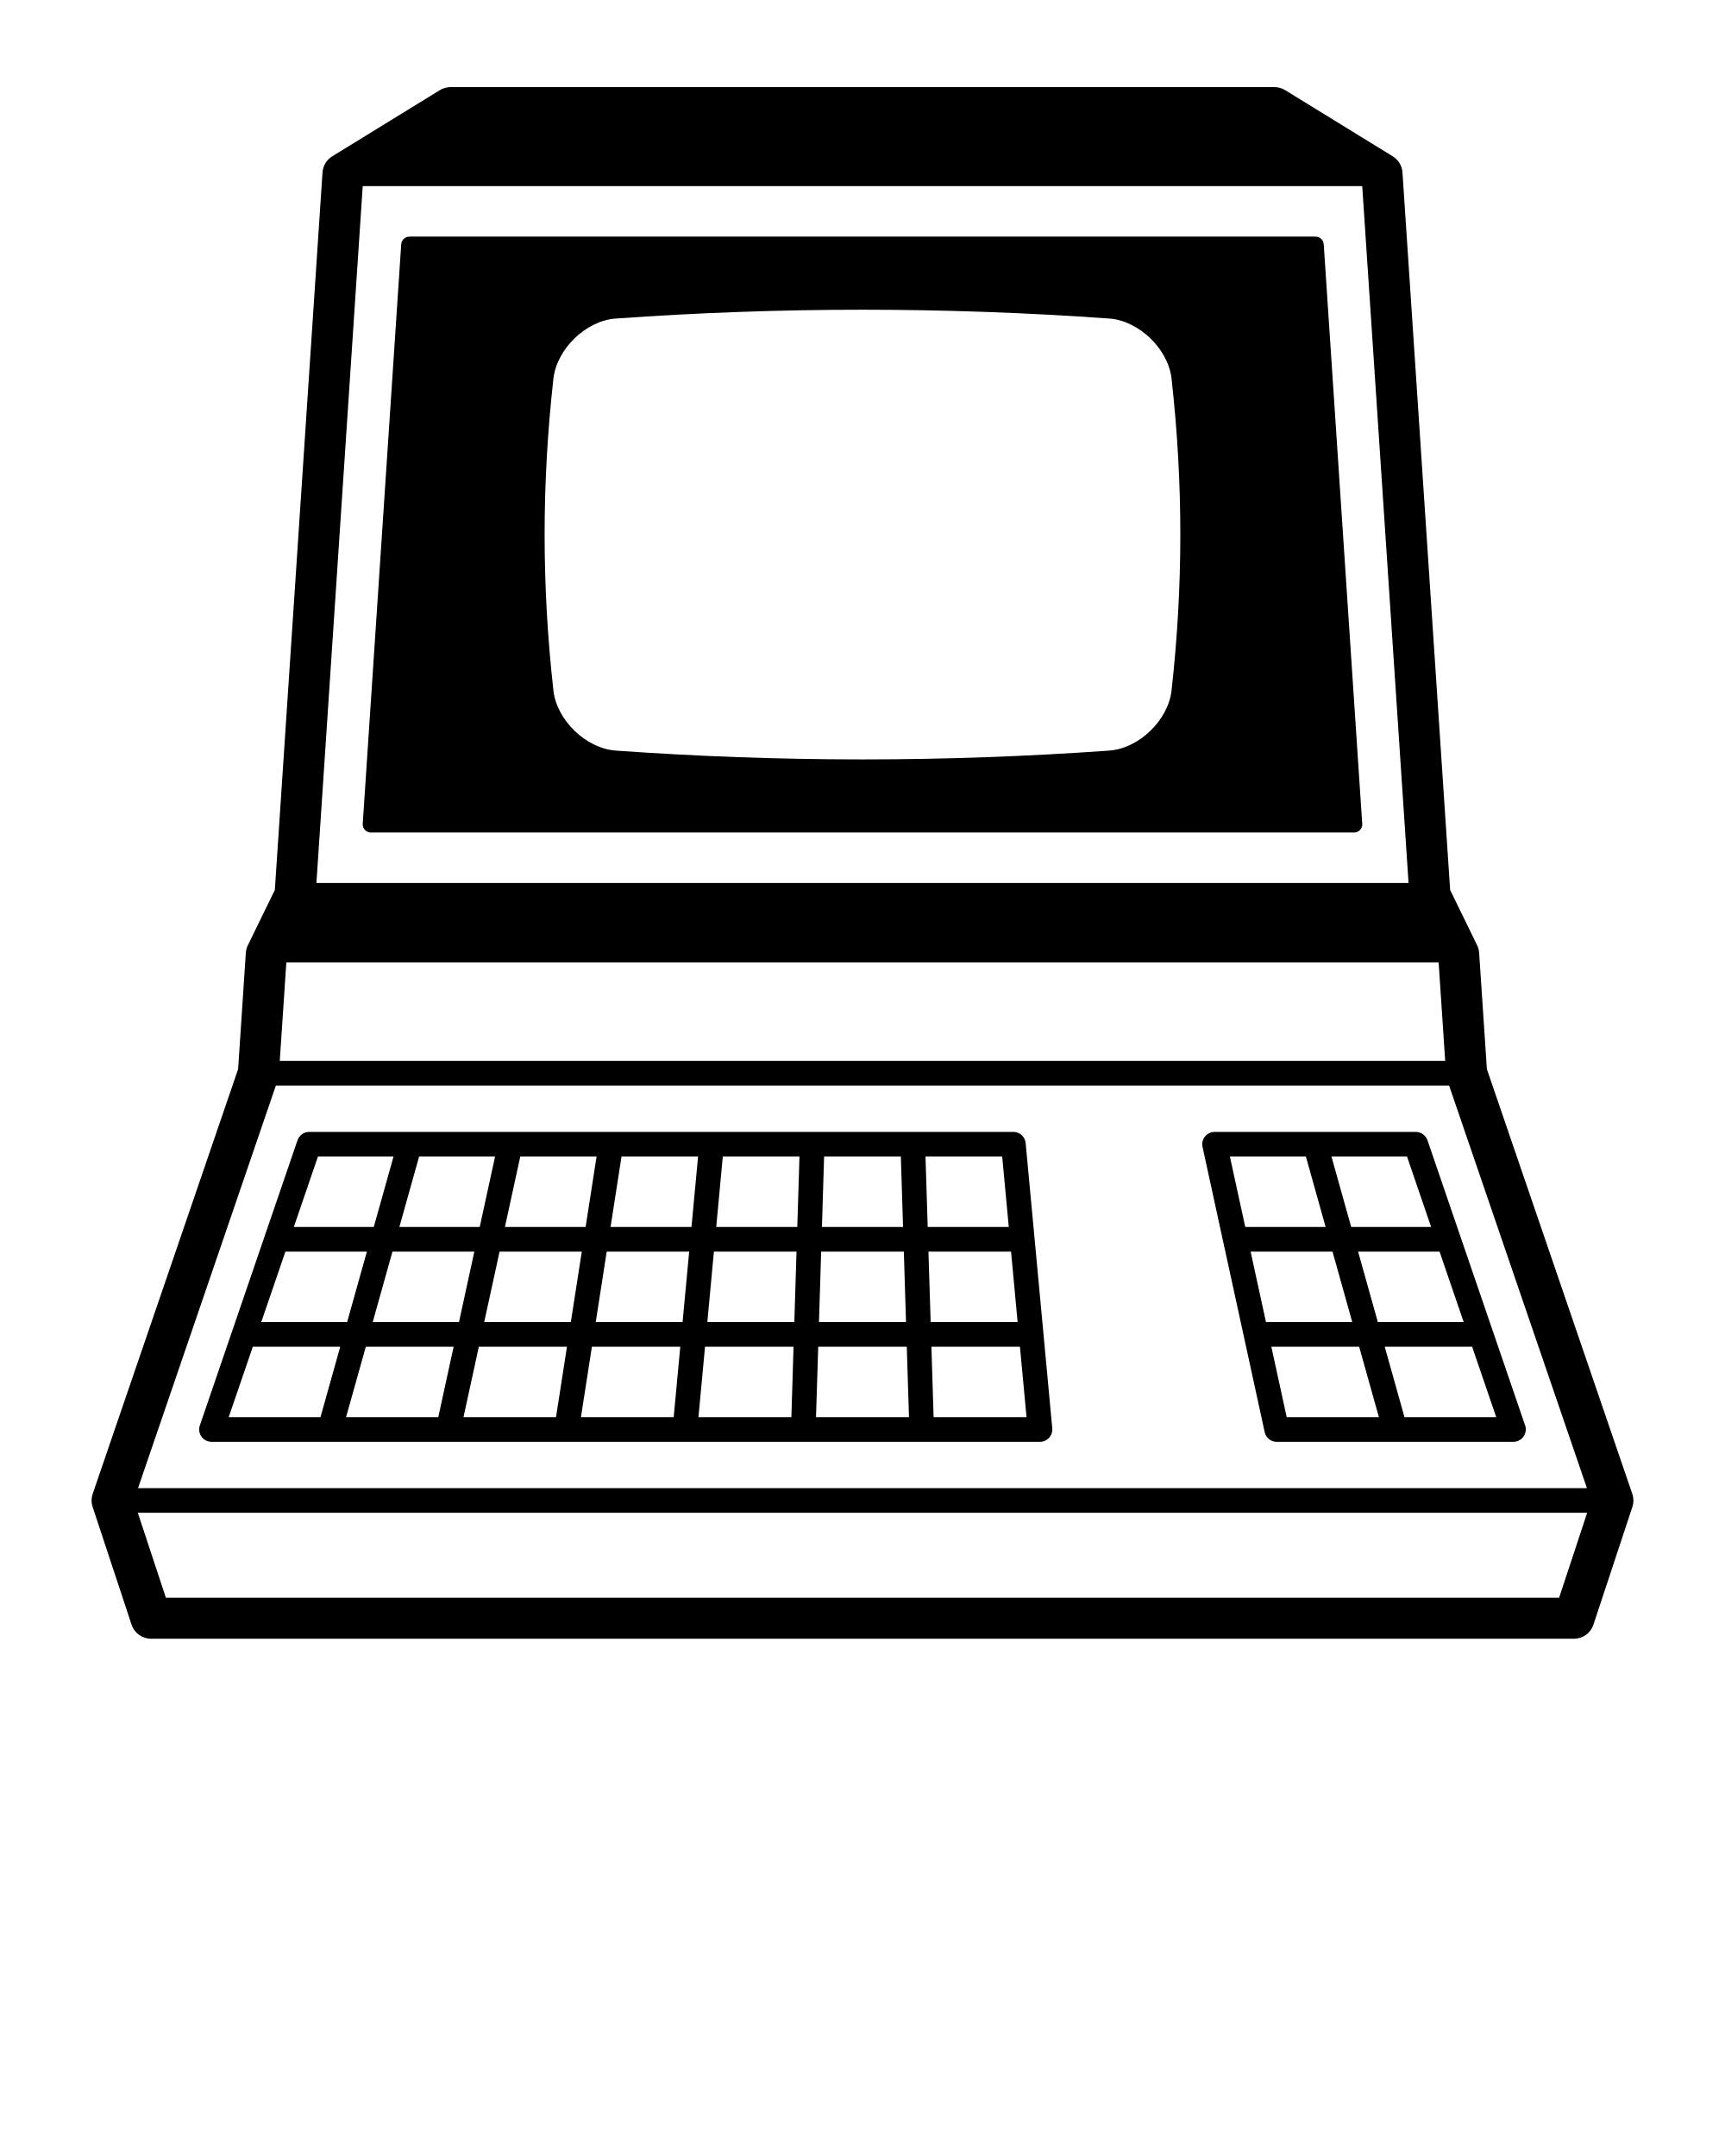
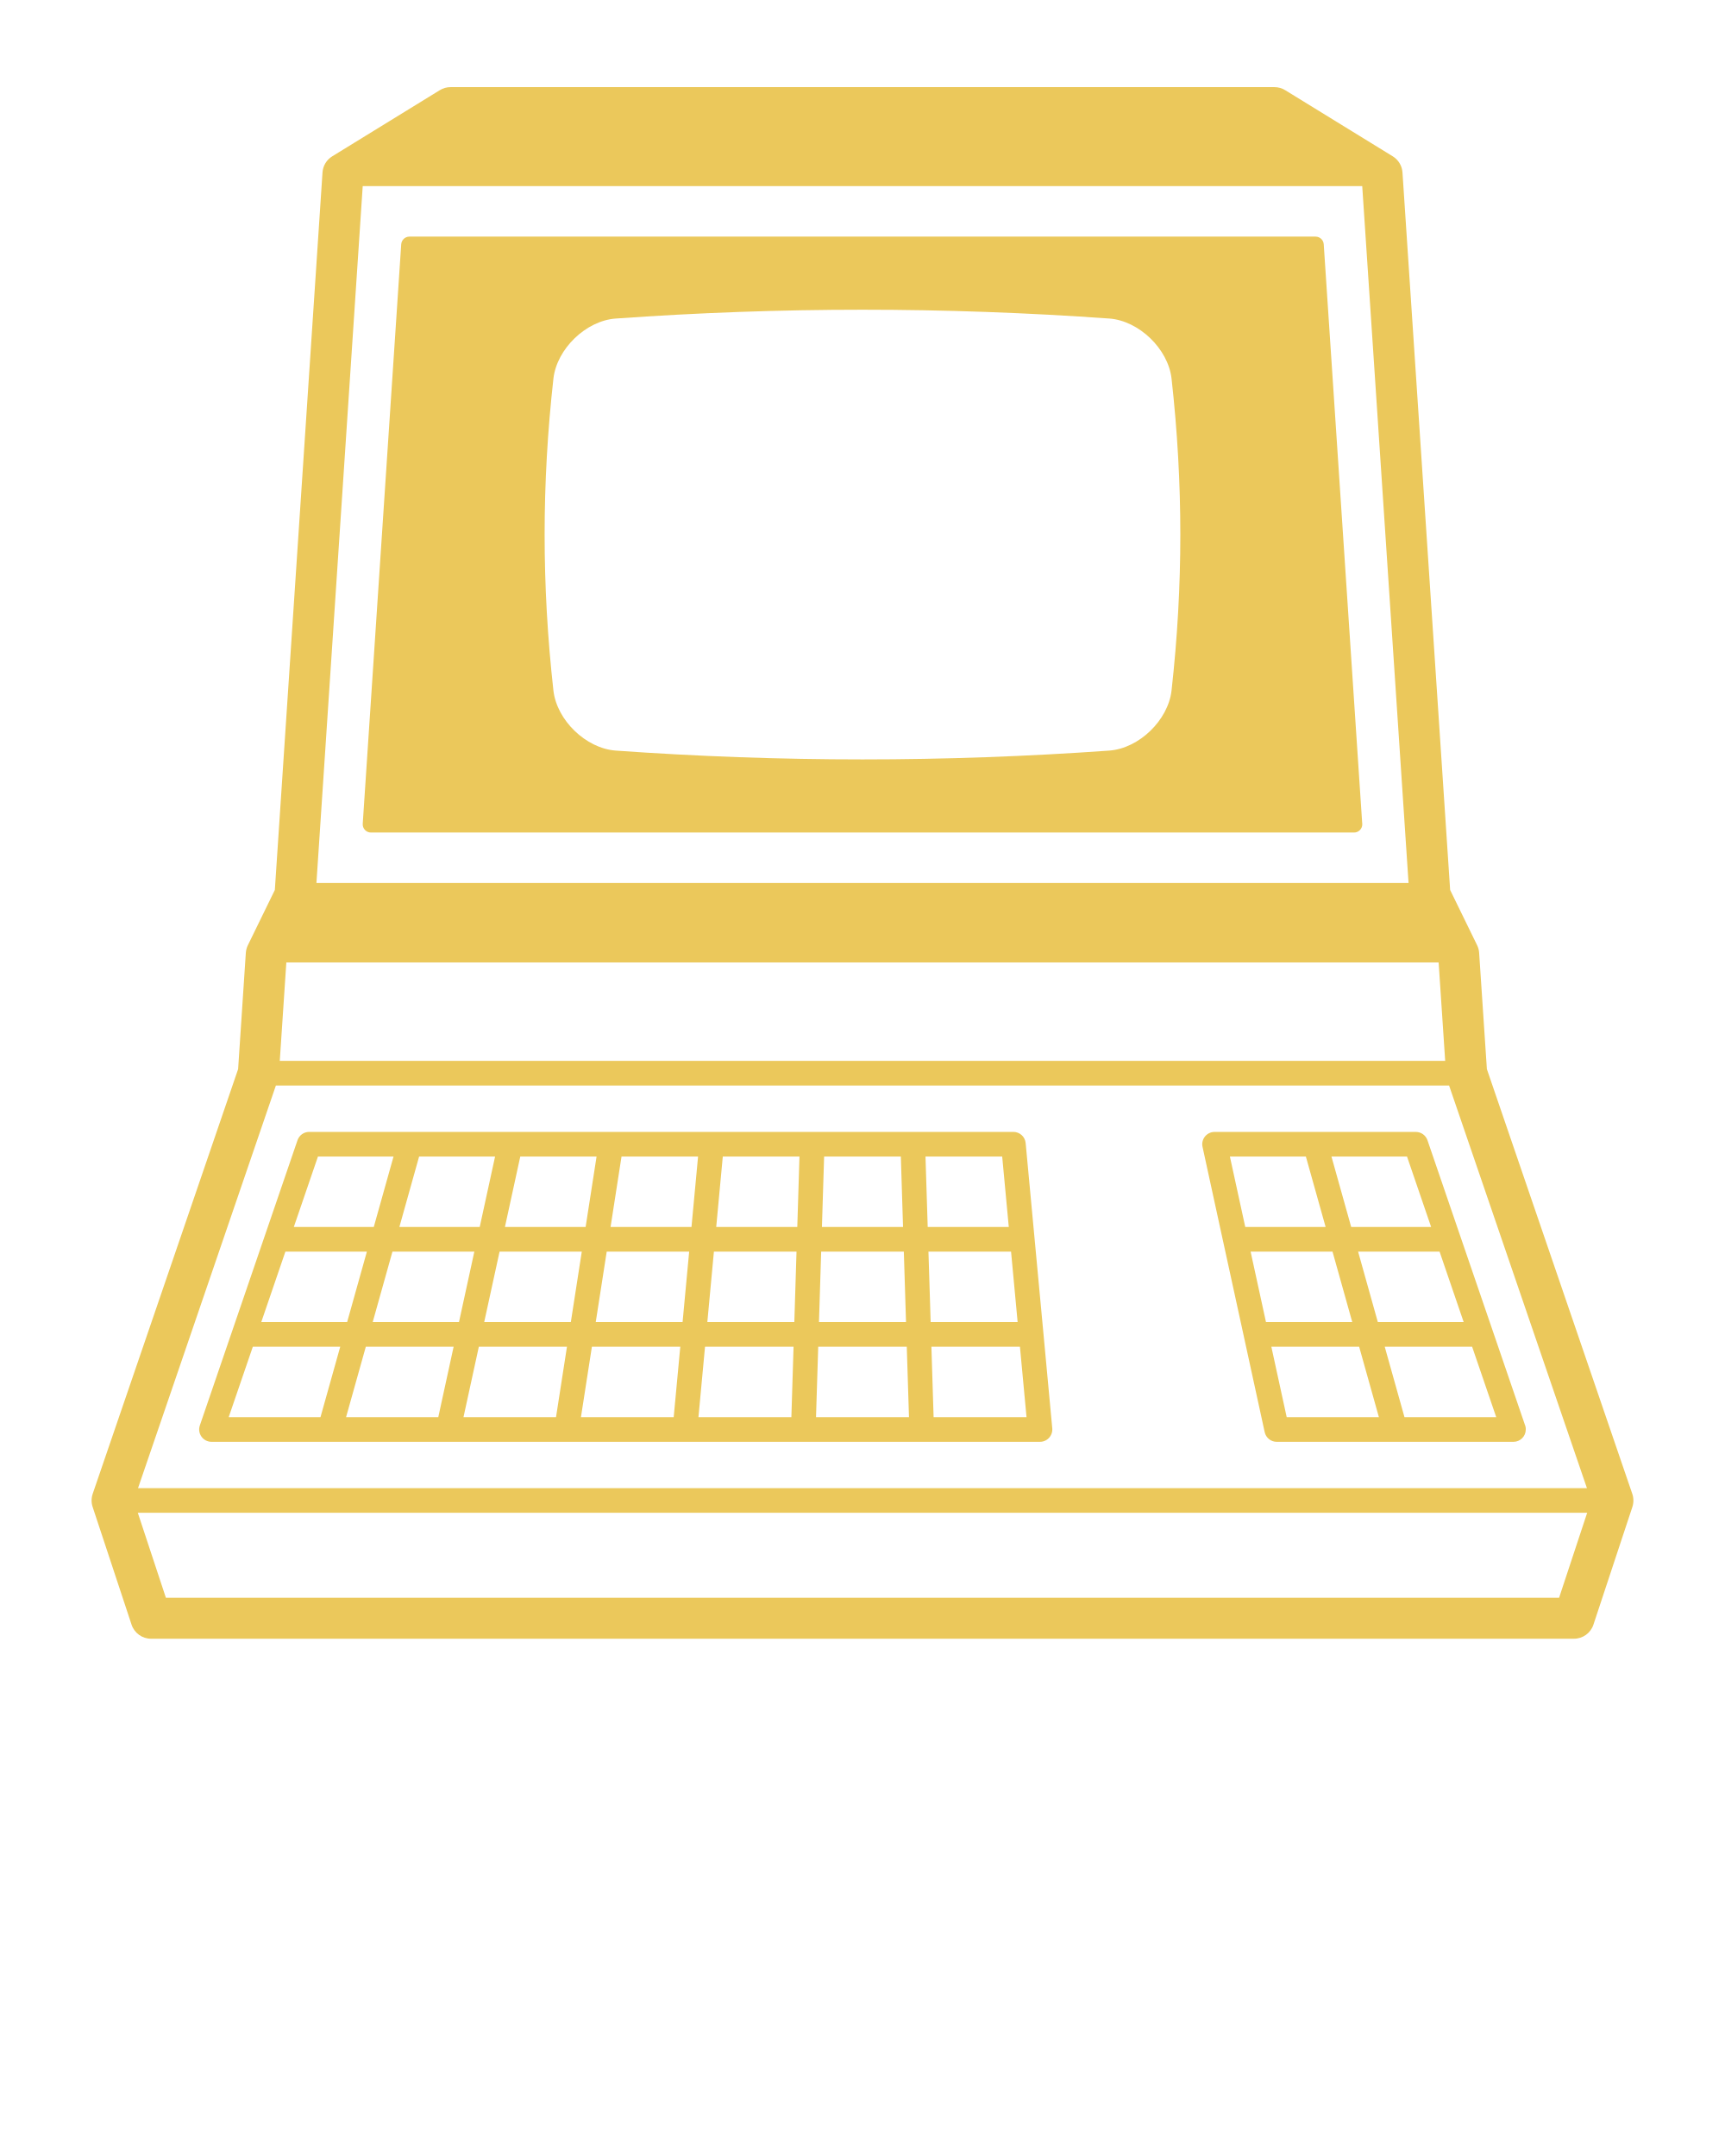
<svg xmlns="http://www.w3.org/2000/svg" version="1.1" x="0px" y="0px" viewBox="0 0 100 125" enable-background="new 0 0 100 100" xml:space="preserve">
  <rect x="5" y="5.03" fill="none" width="89.998" height="90.002" />
-   <g>
+   <g fill="#EBC85B">
    <path d="M94.625,86.608l-8.429-24.623l-0.449-6.74c-0.009-0.152-0.049-0.303-0.117-0.442l-1.564-3.205l-2.763-41.6   c-0.025-0.385-0.236-0.733-0.564-0.935l-6.237-3.836c-0.188-0.115-0.404-0.176-0.624-0.176H26.121c-0.22,0-0.437,0.061-0.623,0.176   L19.26,9.063c-0.328,0.201-0.539,0.55-0.564,0.935l-2.763,41.6l-1.564,3.205c-0.067,0.138-0.107,0.29-0.118,0.442l-0.447,6.74   l-8.43,24.623c-0.084,0.246-0.086,0.512-0.004,0.76l2.257,6.826c0.161,0.488,0.616,0.816,1.13,0.816h82.486   c0.514,0,0.97-0.328,1.13-0.816l2.258-6.826C94.711,87.12,94.71,86.854,94.625,86.608z M16.599,55.801h66.8l0.38,5.707h-67.56   L16.599,55.801z M15.993,62.936h68.012l7.992,23.345H8.001L15.993,62.936z M21.027,10.791h10.661H68.31h10.66l2.685,40.403H18.344   L21.027,10.791z M90.383,92.632H9.616l-1.627-4.924H92.01L90.383,92.632z" />
    <path d="M88.397,82.597l-1.863-5.443l-1.889-5.514l-1.893-5.531c-0.1-0.29-0.371-0.483-0.677-0.483h-5.813h-0.043h-5.809   c-0.217,0-0.42,0.098-0.557,0.266c-0.135,0.169-0.188,0.389-0.141,0.6l1.196,5.495l0.006,0.025l1.197,5.49   c0.001,0.008,0.002,0.014,0.004,0.021l1.2,5.508c0.071,0.328,0.361,0.563,0.696,0.563h6.862h6.862c0,0,0.001,0,0.002,0   c0.394,0,0.714-0.32,0.714-0.715C88.455,82.778,88.434,82.683,88.397,82.597z M72.499,72.565h4.748l1.145,4.086H73.39   L72.499,72.565z M78.73,72.565h4.723l1.398,4.086h-4.977L78.73,72.565z M81.566,67.054l1.398,4.084H78.33l-1.144-4.084H81.566z    M75.703,67.054l1.145,4.084h-4.659l-0.891-4.084H75.703z M74.591,82.163l-0.89-4.084h5.09l1.145,4.084H74.591z M81.419,82.163   l-1.145-4.084h5.066l1.398,4.084H81.419z" />
    <path d="M78.967,47.718l-2.229-33.556c-0.016-0.25-0.224-0.444-0.475-0.444H23.735c-0.251,0-0.458,0.194-0.476,0.444l-2.231,33.599   c-0.008,0.132,0.037,0.261,0.128,0.357c0.09,0.096,0.215,0.15,0.348,0.15h56.99c0.001,0,0.002,0,0.003,0   c0.263,0,0.476-0.214,0.476-0.477C78.973,47.768,78.97,47.742,78.967,47.718z M67.915,40.041c-0.201,1.723-1.886,3.347-3.602,3.476   c-4.743,0.339-9.56,0.512-14.314,0.512s-9.57-0.173-14.312-0.512c-1.72-0.129-3.403-1.753-3.604-3.473   c-0.681-6.091-0.681-12.012,0-18.1c0.201-1.722,1.884-3.346,3.602-3.475c4.743-0.34,9.559-0.512,14.313-0.512   s9.571,0.172,14.313,0.511c1.718,0.13,3.402,1.754,3.604,3.473C68.595,28.032,68.595,33.953,67.915,40.041z" />
    <path d="M60.488,77.3c0-0.004,0-0.01-0.001-0.014l-0.515-5.508l-0.514-5.506c-0.034-0.367-0.343-0.647-0.711-0.647H52.92   c-0.01,0-0.019,0-0.027,0h-5.788c-0.008,0-0.016,0-0.024,0h-5.829h-5.805h-0.049h-5.774h-0.058h-5.787h-0.043h-5.814   c-0.305,0-0.576,0.193-0.675,0.483l-1.894,5.531l-1.888,5.514l-1.881,5.494c-0.074,0.217-0.039,0.457,0.095,0.645   c0.134,0.189,0.35,0.301,0.581,0.301h6.862h6.861h6.862h6.861h6.839c0.008,0,0.016,0,0.023,0h6.86c0.008,0,0.016,0,0.022,0h6.84   c0.201,0,0.393-0.086,0.527-0.234s0.202-0.346,0.184-0.547L60.488,77.3z M22.751,72.565h4.747l-0.89,4.086h-5.002L22.751,72.565z    M28.961,72.565h4.766l-0.635,4.086H28.07L28.961,72.565z M35.172,72.565h4.78l-0.382,4.086h-5.034L35.172,72.565z M41.386,72.565   h4.789l-0.127,4.086h-5.043L41.386,72.565z M47.604,72.565h4.792l0.127,4.086h-5.046L47.604,72.565z M47.775,67.054h4.448   l0.127,4.084h-4.702L47.775,67.054z M53.823,72.565h4.789l0.381,4.086h-5.042L53.823,72.565z M58.098,67.054l0.382,4.084h-4.7   l-0.128-4.084H58.098z M46.22,71.138h-4.7l0.381-4.084h4.445L46.22,71.138z M40.086,71.138h-4.691l0.635-4.084h4.438L40.086,71.138   z M33.949,71.138h-4.678l0.89-4.084h4.423L33.949,71.138z M27.81,71.138h-4.658l1.144-4.084H28.7L27.81,71.138z M18.432,67.054   h4.381l-1.145,4.084h-4.635L18.432,67.054z M16.545,72.565h4.724l-1.145,4.086h-4.978L16.545,72.565z M14.657,78.079h5.067   l-1.145,4.084h-5.321L14.657,78.079z M21.207,78.079h5.09l-0.889,4.084h-5.346L21.207,78.079z M27.759,78.079h5.109l-0.635,4.084   h-5.364L27.759,78.079z M34.313,78.079h5.124l-0.382,4.084h-5.377L34.313,78.079z M40.871,78.079h5.132l-0.126,4.084H40.49   L40.871,78.079z M47.305,82.163l0.128-4.084h5.134l0.128,4.084H47.305z M54.122,82.163l-0.127-4.084h5.132l0.382,4.084H54.122z" />
  </g>
</svg>
